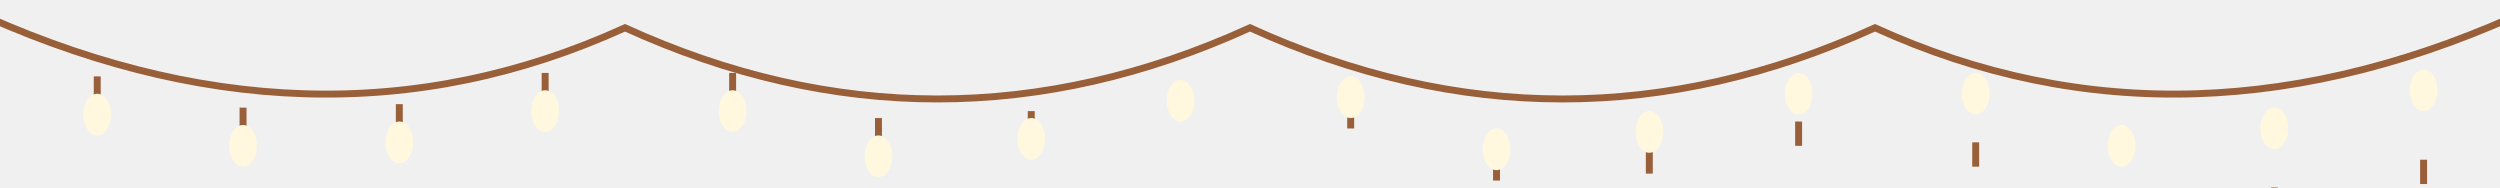
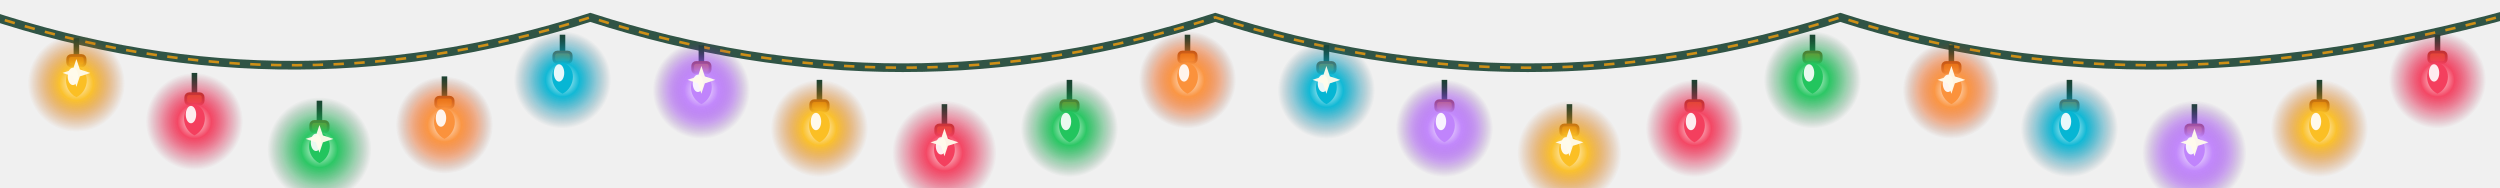
<svg xmlns="http://www.w3.org/2000/svg" width="720" height="54" viewBox="0 0 720 54" fill="none">
-   <path d="M-10 2Q90 49 180 8Q270 49 360 8Q450 49 540 8Q630 49 730 2" stroke="#985F39" stroke-width="2" />
-   <g fill="#FFF8DF">
-     <path d="M28 22v7m42 2v7m45-8v7m42-16v7m54-7v7m42 6v7m44-9v7m43-15v7m49-1v7m42 8v7m44-9v7m43-15v7m51-1v7m42 8v7m44-9v7m43-15v7" stroke="#985F39" stroke-width="2" />
-     <ellipse cx="28" cy="33" rx="4" ry="6" />
-     <ellipse cx="70" cy="42" rx="4" ry="6" />
-     <ellipse cx="115" cy="41" rx="4" ry="6" />
-     <ellipse cx="157" cy="32" rx="4" ry="6" />
-     <ellipse cx="211" cy="32" rx="4" ry="6" />
-     <ellipse cx="253" cy="45" rx="4" ry="6" />
-     <ellipse cx="297" cy="40" rx="4" ry="6" />
-     <ellipse cx="340" cy="29" rx="4" ry="6" />
-     <ellipse cx="389" cy="28" rx="4" ry="6" />
-     <ellipse cx="431" cy="43" rx="4" ry="6" />
-     <ellipse cx="475" cy="38" rx="4" ry="6" />
-     <ellipse cx="518" cy="27" rx="4" ry="6" />
-     <ellipse cx="569" cy="27" rx="4" ry="6" />
-     <ellipse cx="611" cy="42" rx="4" ry="6" />
-     <ellipse cx="655" cy="37" rx="4" ry="6" />
-     <ellipse cx="698" cy="26" rx="4" ry="6" />
+   <path d="M-10 2 Q80 34 170 5 Q260 34 350 5 Q440 34 530 5 Q620 34 730 2" stroke="#1B4332" stroke-width="2.5" fill="none" opacity="0.9" />
+   <path d="M-10 2 Q80 34 170 5 Q260 34 350 5 Q440 34 530 5 Q620 34 730 2" stroke="#F59E0B" stroke-width="0.75" stroke-dasharray="3,3" fill="none" opacity="0.8" />
+   <defs>
+     <radialGradient id="glowGold" cx="50%" cy="50%" r="50%">
+       <stop offset="0%" stop-color="#FFFBEB" stop-opacity="1" />
+       <stop offset="35%" stop-color="#FBBF24" stop-opacity="0.95" />
+       <stop offset="70%" stop-color="#D97706" stop-opacity="0.4" />
+       <stop offset="100%" stop-color="#B45309" stop-opacity="0" />
+     </radialGradient>
+     <radialGradient id="glowRed" cx="50%" cy="50%" r="50%">
+       <stop offset="0%" stop-color="#FFF1F2" stop-opacity="1" />
+       <stop offset="35%" stop-color="#F43F5E" stop-opacity="0.95" />
+       <stop offset="70%" stop-color="#E11D48" stop-opacity="0.4" />
+       <stop offset="100%" stop-color="#9F1239" stop-opacity="0" />
+     </radialGradient>
+     <radialGradient id="glowGreen" cx="50%" cy="50%" r="50%">
+       <stop offset="0%" stop-color="#F0FDF4" stop-opacity="1" />
+       <stop offset="35%" stop-color="#22C55E" stop-opacity="0.95" />
+       <stop offset="70%" stop-color="#16A34A" stop-opacity="0.4" />
+       <stop offset="100%" stop-color="#14532D" stop-opacity="0" />
+     </radialGradient>
+     <radialGradient id="glowCyan" cx="50%" cy="50%" r="50%">
+       <stop offset="0%" stop-color="#ECFEFF" stop-opacity="1" />
+       <stop offset="35%" stop-color="#06B6D4" stop-opacity="0.95" />
+       <stop offset="70%" stop-color="#0891B2" stop-opacity="0.4" />
+       <stop offset="100%" stop-color="#164E63" stop-opacity="0" />
+     </radialGradient>
+     <radialGradient id="glowViolet" cx="50%" cy="50%" r="50%">
+       <stop offset="0%" stop-color="#FAF5FF" stop-opacity="1" />
+       <stop offset="35%" stop-color="#C084FC" stop-opacity="0.95" />
+       <stop offset="70%" stop-color="#9333EA" stop-opacity="0.4" />
+       <stop offset="100%" stop-color="#581C87" stop-opacity="0" />
+     </radialGradient>
+     <radialGradient id="glowAmber" cx="50%" cy="50%" r="50%">
+       <stop offset="0%" stop-color="#FFF7ED" stop-opacity="1" />
+       <stop offset="35%" stop-color="#FB923C" stop-opacity="0.95" />
+       <stop offset="70%" stop-color="#EA580C" stop-opacity="0.4" />
+       <stop offset="100%" stop-color="#7C2D12" stop-opacity="0" />
+     </radialGradient>
+   </defs>
+   <g stroke="#1B4332" stroke-width="1.6">
+     <line x1="22" y1="11" x2="22" y2="17" />
+     <line x1="56" y1="21" x2="56" y2="28" />
+     <line x1="92" y1="29" x2="92" y2="36" />
+     <line x1="128" y1="22" x2="128" y2="29" />
+     <line x1="162" y1="10" x2="162" y2="16" />
+     <line x1="202" y1="13" x2="202" y2="19" />
+     <line x1="236" y1="23" x2="236" y2="30" />
+     <line x1="272" y1="30" x2="272" y2="37" />
+     <line x1="308" y1="23" x2="308" y2="30" />
+     <line x1="342" y1="10" x2="342" y2="16" />
+     <line x1="382" y1="13" x2="382" y2="19" />
+     <line x1="416" y1="23" x2="416" y2="30" />
+     <line x1="452" y1="30" x2="452" y2="37" />
+     <line x1="488" y1="23" x2="488" y2="30" />
+     <line x1="522" y1="10" x2="522" y2="16" />
+     <line x1="562" y1="13" x2="562" y2="19" />
+     <line x1="596" y1="23" x2="596" y2="30" />
+     <line x1="632" y1="30" x2="632" y2="37" />
+     <line x1="668" y1="23" x2="668" y2="30" />
+     <line x1="702" y1="10" x2="702" y2="16" />
+   </g>
+   <g fill="#D97706" stroke="#92400E" stroke-width="0.8">
+     <rect x="19.5" y="16" width="5" height="3" rx="1" />
+     <rect x="53.5" y="27" width="5" height="3" rx="1" />
+     <rect x="89.5" y="35" width="5" height="3" rx="1" />
+     <rect x="125.5" y="28" width="5" height="3" rx="1" />
+     <rect x="159.5" y="15" width="5" height="3" rx="1" />
+     <rect x="199.5" y="18" width="5" height="3" rx="1" />
+     <rect x="233.5" y="29" width="5" height="3" rx="1" />
+     <rect x="269.5" y="36" width="5" height="3" rx="1" />
+     <rect x="305.5" y="29" width="5" height="3" rx="1" />
+     <rect x="339.5" y="15" width="5" height="3" rx="1" />
+     <rect x="379.5" y="18" width="5" height="3" rx="1" />
+     <rect x="413.5" y="29" width="5" height="3" rx="1" />
+     <rect x="449.5" y="36" width="5" height="3" rx="1" />
+     <rect x="485.5" y="29" width="5" height="3" rx="1" />
+     <rect x="519.5" y="15" width="5" height="3" rx="1" />
+     <rect x="559.5" y="18" width="5" height="3" rx="1" />
+     <rect x="593.5" y="29" width="5" height="3" rx="1" />
+     <rect x="629.5" y="36" width="5" height="3" rx="1" />
+     <rect x="665.5" y="29" width="5" height="3" rx="1" />
+     <rect x="699.5" y="15" width="5" height="3" rx="1" />
+   </g>
+   <g>
+     <circle cx="22" cy="24" r="14" fill="url(#glowGold)" />
+     <circle cx="56" cy="35" r="14" fill="url(#glowRed)" />
+     <circle cx="92" cy="43" r="15" fill="url(#glowGreen)" />
+     <circle cx="128" cy="36" r="14" fill="url(#glowAmber)" />
+     <circle cx="162" cy="23" r="14" fill="url(#glowCyan)" />
+     <circle cx="202" cy="26" r="14" fill="url(#glowViolet)" />
+     <circle cx="236" cy="37" r="14" fill="url(#glowGold)" />
+     <circle cx="272" cy="44" r="15" fill="url(#glowRed)" />
+     <circle cx="308" cy="37" r="14" fill="url(#glowGreen)" />
+     <circle cx="342" cy="23" r="14" fill="url(#glowAmber)" />
+     <circle cx="382" cy="26" r="14" fill="url(#glowCyan)" />
+     <circle cx="416" cy="37" r="14" fill="url(#glowViolet)" />
+     <circle cx="452" cy="44" r="15" fill="url(#glowGold)" />
+     <circle cx="488" cy="37" r="14" fill="url(#glowRed)" />
+     <circle cx="522" cy="23" r="14" fill="url(#glowGreen)" />
+     <circle cx="562" cy="26" r="14" fill="url(#glowAmber)" />
+     <circle cx="596" cy="37" r="14" fill="url(#glowCyan)" />
+     <circle cx="632" cy="44" r="15" fill="url(#glowViolet)" />
+     <circle cx="668" cy="37" r="14" fill="url(#glowGold)" />
+     <circle cx="702" cy="23" r="14" fill="url(#glowRed)" />
+   </g>
+   <g>
+     <path d="M22 19 C18 20 18 26 22 28 C26 26 26 20 22 19 Z" fill="#FBBF24" />
+     <path d="M56 30 C52 31 52 37 56 39 C60 37 60 31 56 30 Z" fill="#F43F5E" />
+     <path d="M92 38 C88 39 88 45 92 47 C96 45 96 39 92 38 Z" fill="#22C55E" />
+     <path d="M128 31 C124 32 124 38 128 40 C132 38 132 32 128 31 Z" fill="#FB923C" />
+     <path d="M162 18 C158 19 158 25 162 27 C166 25 166 19 162 18 Z" fill="#06B6D4" />
+     <path d="M202 21 C198 22 198 28 202 30 C206 28 206 22 202 21 Z" fill="#C084FC" />
+     <path d="M236 32 C232 33 232 39 236 41 C240 39 240 33 236 32 Z" fill="#FBBF24" />
+     <path d="M272 39 C268 40 268 46 272 48 C276 46 276 40 272 39 Z" fill="#F43F5E" />
+     <path d="M308 32 C304 33 304 39 308 41 C312 39 312 33 308 32 Z" fill="#22C55E" />
+     <path d="M342 18 C338 19 338 25 342 27 C346 25 346 19 342 18 Z" fill="#FB923C" />
+     <path d="M382 21 C378 22 378 28 382 30 C386 28 386 22 382 21 Z" fill="#06B6D4" />
+     <path d="M416 32 C412 33 412 39 416 41 C420 39 420 33 416 32 Z" fill="#C084FC" />
+     <path d="M452 39 C448 40 448 46 452 48 C456 46 456 40 452 39 Z" fill="#FBBF24" />
+     <path d="M488 32 C484 33 484 39 488 41 C492 39 492 33 488 32 Z" fill="#F43F5E" />
+     <path d="M522 18 C518 19 518 25 522 27 C526 25 526 19 522 18 Z" fill="#22C55E" />
+     <path d="M562 21 C558 22 558 28 562 30 C566 28 566 22 562 21 Z" fill="#FB923C" />
+     <path d="M596 32 C592 33 592 39 596 41 C600 39 600 33 596 32 Z" fill="#06B6D4" />
+     <path d="M632 39 C628 40 628 46 632 48 C636 46 636 40 632 39 Z" fill="#C084FC" />
+     <path d="M668 32 C664 33 664 39 668 41 C672 39 672 33 668 32 Z" fill="#FBBF24" />
+     <path d="M702 18 C698 19 698 25 702 27 C706 25 706 19 702 18 Z" fill="#F43F5E" />
+   </g>
+   <g fill="#FFFFFF" opacity="0.9">
+     <ellipse cx="21" cy="22" rx="1.5" ry="2.5" />
+     <ellipse cx="55" cy="33" rx="1.5" ry="2.5" />
+     <ellipse cx="91" cy="41" rx="1.5" ry="2.5" />
+     <ellipse cx="127" cy="34" rx="1.5" ry="2.5" />
+     <ellipse cx="161" cy="21" rx="1.5" ry="2.5" />
+     <ellipse cx="201" cy="24" rx="1.5" ry="2.5" />
+     <ellipse cx="235" cy="35" rx="1.5" ry="2.5" />
+     <ellipse cx="271" cy="42" rx="1.5" ry="2.5" />
+     <ellipse cx="307" cy="35" rx="1.5" ry="2.5" />
+     <ellipse cx="341" cy="21" rx="1.5" ry="2.5" />
+     <ellipse cx="381" cy="24" rx="1.5" ry="2.5" />
+     <ellipse cx="415" cy="35" rx="1.5" ry="2.5" />
+     <ellipse cx="451" cy="42" rx="1.5" ry="2.5" />
+     <ellipse cx="487" cy="35" rx="1.5" ry="2.5" />
+     <ellipse cx="521" cy="21" rx="1.5" ry="2.5" />
+     <ellipse cx="561" cy="24" rx="1.5" ry="2.5" />
+     <ellipse cx="595" cy="35" rx="1.5" ry="2.5" />
+     <ellipse cx="631" cy="42" rx="1.5" ry="2.5" />
+     <ellipse cx="667" cy="35" rx="1.5" ry="2.5" />
+     <ellipse cx="701" cy="21" rx="1.5" ry="2.5" />
+   </g>
+   <g fill="#FFFBEB" opacity="0.95">
+     <path d="M22 17 L23 20 L26 21 L23 22 L22 25 L21 22 L18 21 L21 20 Z" />
+     <path d="M92 36 L93 39 L96 40 L93 41 L92 44 L91 41 L88 40 L91 39 Z" />
+     <path d="M202 19 L203 22 L206 23 L203 24 L202 27 L201 24 L198 23 L201 22 Z" />
+     <path d="M272 37 L273 40 L276 41 L273 42 L272 45 L271 42 L268 41 L271 40 Z" />
+     <path d="M382 19 L383 22 L386 23 L383 24 L382 27 L381 24 L378 23 L381 22 Z" />
+     <path d="M452 37 L453 40 L456 41 L453 42 L452 45 L451 42 L448 41 L451 40 Z" />
+     <path d="M562 19 L563 22 L566 23 L563 24 L562 27 L561 24 L558 23 L561 22 Z" />
+     <path d="M632 37 L633 40 L636 41 L633 42 L632 45 L631 42 L628 41 L631 40 Z" />
  </g>
</svg>
